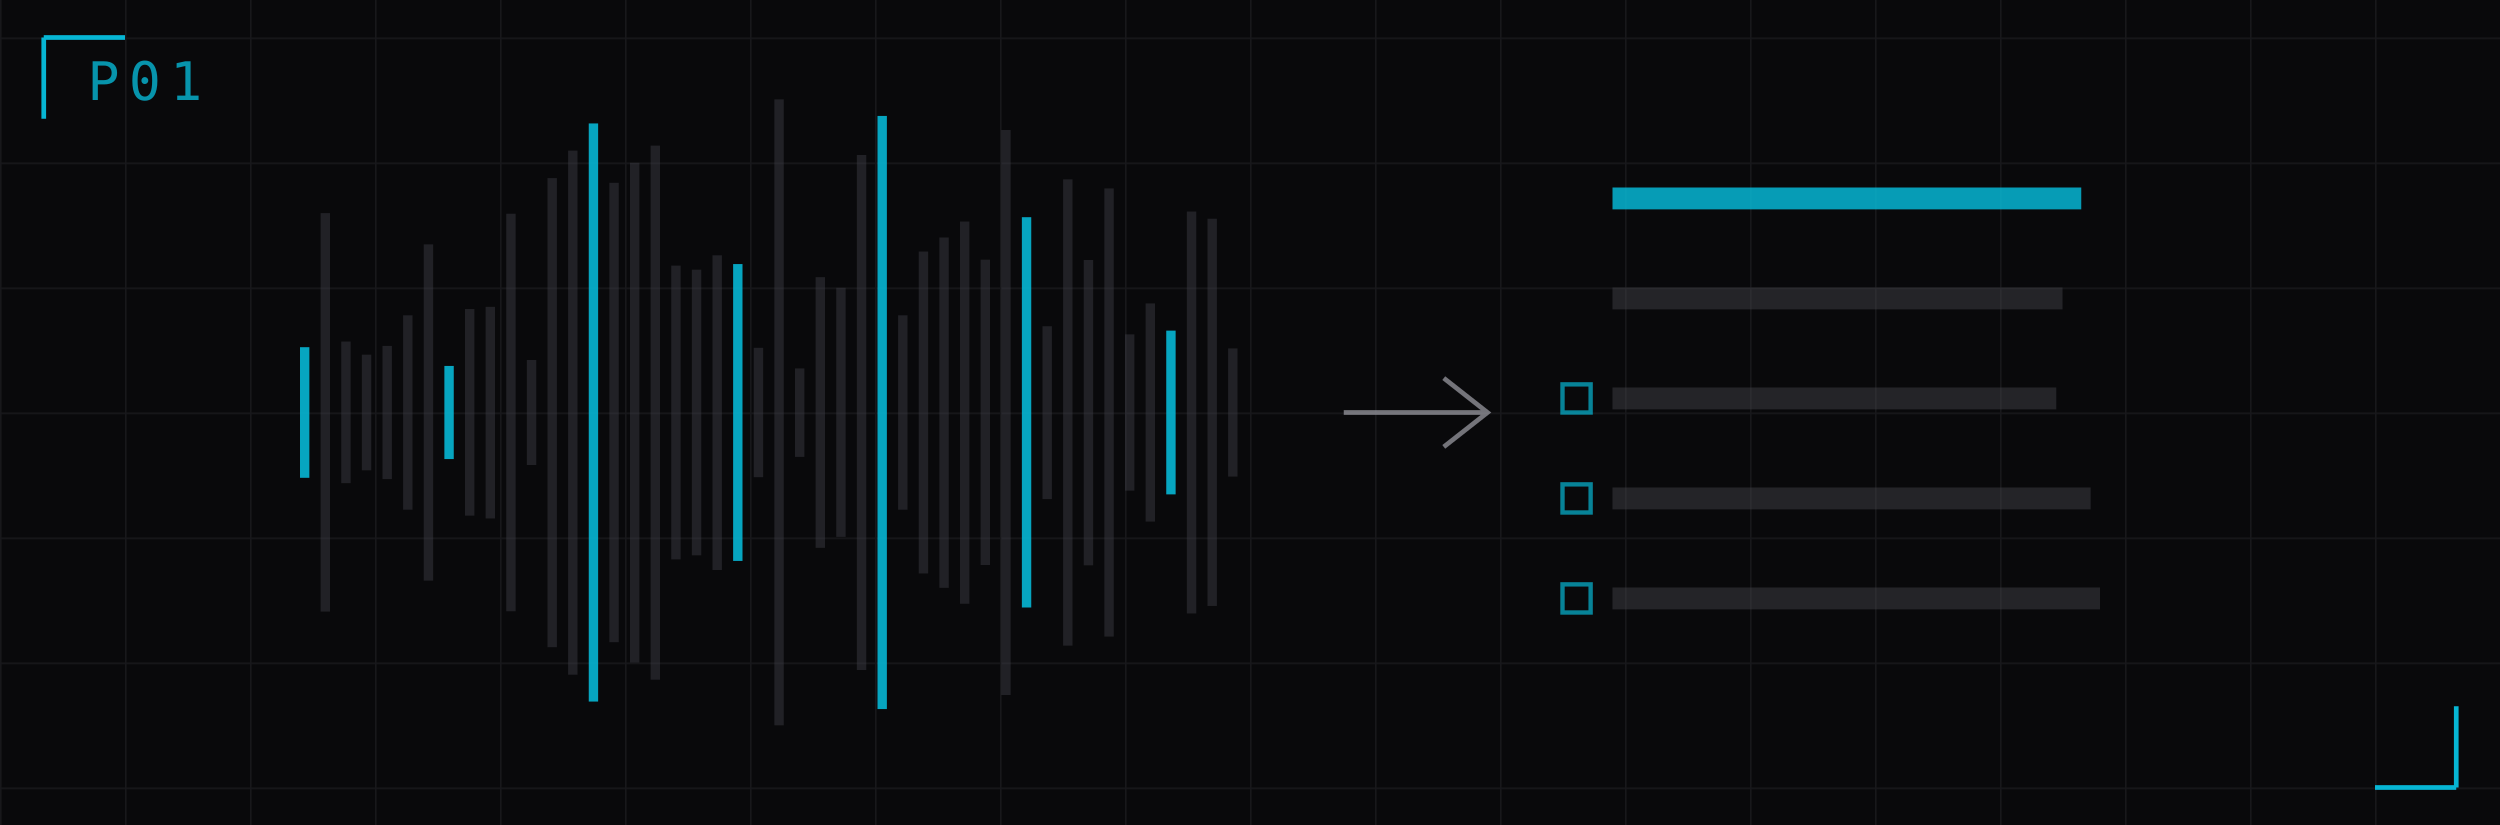
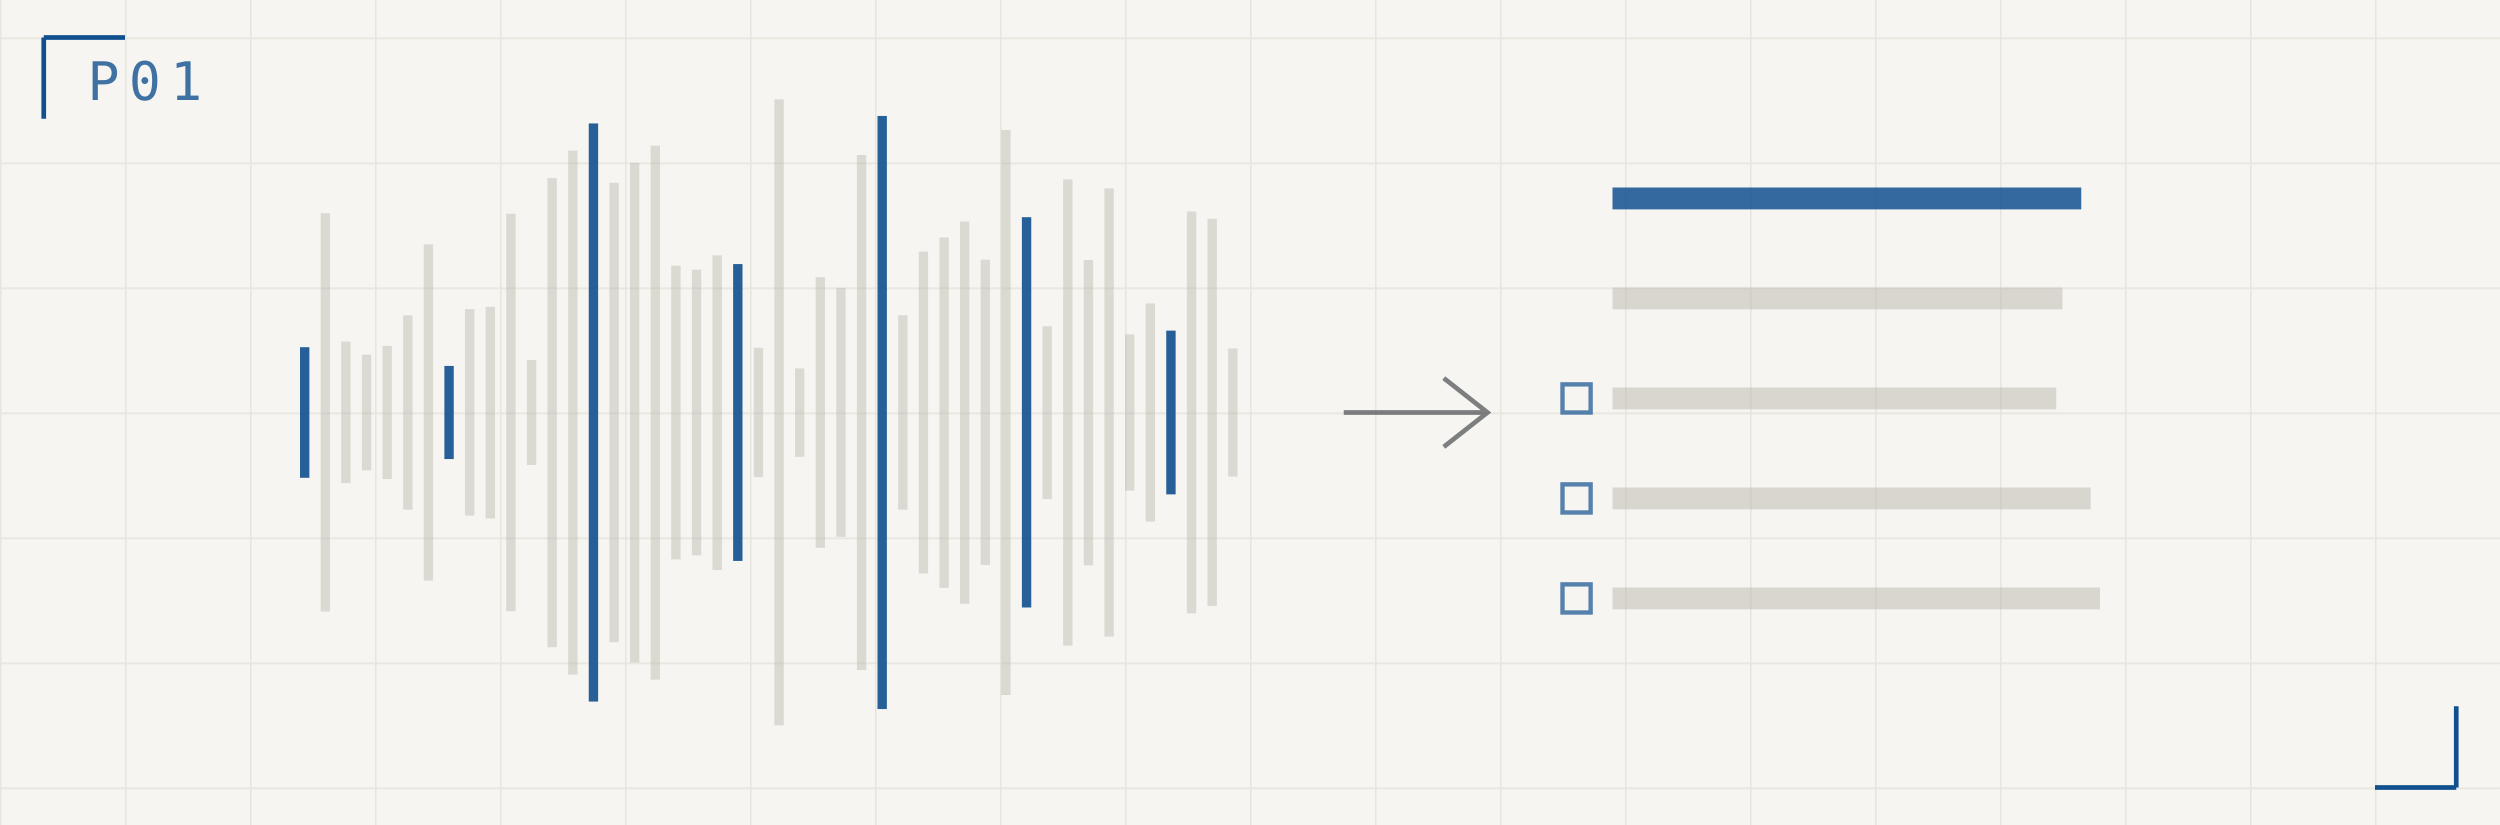
<svg xmlns="http://www.w3.org/2000/svg" viewBox="0 68 800 264" width="800" height="264" role="img" aria-label="YAP">
  <defs>
    <pattern id="g" width="40" height="40" patternUnits="userSpaceOnUse">
-       <path d="M 40 0 L 0 0 0 40" fill="none" stroke="#18181b" stroke-width="1" />
+       <path d="M 40 0 L 0 0 0 40" fill="none" stroke="#e7e5de" stroke-width="1" />
    </pattern>
  </defs>
-   <rect x="0" y="68" width="800" height="264" fill="#09090b" />
+   <rect x="0" y="68" width="800" height="264" fill="#f6f5f1" />
  <rect x="0" y="68" width="800" height="264" fill="url(#g)" />
-   <rect x="96.0" y="179.1" width="3" height="41.8" fill="#06b6d4" opacity="0.9" />
-   <rect x="102.6" y="136.2" width="3" height="127.5" fill="#3f3f46" opacity="0.45" />
-   <rect x="109.2" y="177.3" width="3" height="45.3" fill="#3f3f46" opacity="0.45" />
-   <rect x="115.8" y="181.5" width="3" height="37.0" fill="#3f3f46" opacity="0.45" />
-   <rect x="122.4" y="178.7" width="3" height="42.6" fill="#3f3f46" opacity="0.45" />
-   <rect x="129.0" y="168.9" width="3" height="62.2" fill="#3f3f46" opacity="0.45" />
-   <rect x="135.6" y="146.2" width="3" height="107.6" fill="#3f3f46" opacity="0.45" />
-   <rect x="142.2" y="185.1" width="3" height="29.8" fill="#06b6d4" opacity="0.9" />
-   <rect x="148.8" y="166.9" width="3" height="66.1" fill="#3f3f46" opacity="0.45" />
-   <rect x="155.4" y="166.2" width="3" height="67.7" fill="#3f3f46" opacity="0.45" />
-   <rect x="162.0" y="136.4" width="3" height="127.2" fill="#3f3f46" opacity="0.45" />
-   <rect x="168.6" y="183.2" width="3" height="33.6" fill="#3f3f46" opacity="0.45" />
-   <rect x="175.2" y="125.0" width="3" height="150.1" fill="#3f3f46" opacity="0.45" />
-   <rect x="181.8" y="116.2" width="3" height="167.7" fill="#3f3f46" opacity="0.45" />
-   <rect x="188.4" y="107.5" width="3" height="185.0" fill="#06b6d4" opacity="0.9" />
-   <rect x="195.0" y="126.5" width="3" height="147.0" fill="#3f3f46" opacity="0.45" />
-   <rect x="201.6" y="120.1" width="3" height="159.9" fill="#3f3f46" opacity="0.45" />
-   <rect x="208.2" y="114.6" width="3" height="170.9" fill="#3f3f46" opacity="0.45" />
-   <rect x="214.8" y="153.0" width="3" height="94.0" fill="#3f3f46" opacity="0.45" />
-   <rect x="221.4" y="154.3" width="3" height="91.4" fill="#3f3f46" opacity="0.45" />
-   <rect x="228.0" y="149.7" width="3" height="100.7" fill="#3f3f46" opacity="0.45" />
-   <rect x="234.6" y="152.5" width="3" height="95.0" fill="#06b6d4" opacity="0.9" />
-   <rect x="241.2" y="179.3" width="3" height="41.4" fill="#3f3f46" opacity="0.45" />
-   <rect x="247.8" y="99.8" width="3" height="200.3" fill="#3f3f46" opacity="0.45" />
-   <rect x="254.4" y="185.9" width="3" height="28.3" fill="#3f3f46" opacity="0.45" />
-   <rect x="261.0" y="156.7" width="3" height="86.6" fill="#3f3f46" opacity="0.45" />
-   <rect x="267.6" y="160.1" width="3" height="79.7" fill="#3f3f46" opacity="0.45" />
-   <rect x="274.2" y="117.6" width="3" height="164.8" fill="#3f3f46" opacity="0.45" />
-   <rect x="280.8" y="105.1" width="3" height="189.8" fill="#06b6d4" opacity="0.9" />
-   <rect x="287.4" y="168.9" width="3" height="62.2" fill="#3f3f46" opacity="0.45" />
-   <rect x="294.0" y="148.5" width="3" height="103.0" fill="#3f3f46" opacity="0.45" />
-   <rect x="300.6" y="144.0" width="3" height="112.1" fill="#3f3f46" opacity="0.45" />
-   <rect x="307.2" y="138.9" width="3" height="122.3" fill="#3f3f46" opacity="0.45" />
-   <rect x="313.8" y="151.1" width="3" height="97.7" fill="#3f3f46" opacity="0.45" />
-   <rect x="320.4" y="109.6" width="3" height="180.8" fill="#3f3f46" opacity="0.45" />
-   <rect x="327.0" y="137.5" width="3" height="124.9" fill="#06b6d4" opacity="0.9" />
-   <rect x="333.6" y="172.4" width="3" height="55.3" fill="#3f3f46" opacity="0.45" />
-   <rect x="340.2" y="125.4" width="3" height="149.2" fill="#3f3f46" opacity="0.45" />
-   <rect x="346.8" y="151.2" width="3" height="97.7" fill="#3f3f46" opacity="0.45" />
-   <rect x="353.4" y="128.3" width="3" height="143.4" fill="#3f3f46" opacity="0.45" />
-   <rect x="360.0" y="175.0" width="3" height="50.0" fill="#3f3f46" opacity="0.45" />
-   <rect x="366.6" y="165.1" width="3" height="69.8" fill="#3f3f46" opacity="0.45" />
-   <rect x="373.2" y="173.8" width="3" height="52.4" fill="#06b6d4" opacity="0.9" />
-   <rect x="379.8" y="135.7" width="3" height="128.6" fill="#3f3f46" opacity="0.45" />
-   <rect x="386.4" y="138.0" width="3" height="123.9" fill="#3f3f46" opacity="0.45" />
-   <rect x="393.0" y="179.5" width="3" height="41.0" fill="#3f3f46" opacity="0.45" />
-   <path d="M 430 200 L 476 200 M 462 189 L 476 200 L 462 211" fill="none" stroke="#a1a1aa" stroke-width="1.5" opacity="0.7" />
-   <rect x="516" y="128" width="150" height="7" fill="#06b6d4" opacity="0.85" />
-   <rect x="516" y="160" width="144" height="7" fill="#3f3f46" opacity="0.5" />
-   <rect x="516" y="192" width="142" height="7" fill="#3f3f46" opacity="0.5" />
-   <rect x="500" y="191" width="9" height="9" fill="none" stroke="#06b6d4" stroke-width="1.4" opacity="0.7" />
-   <rect x="516" y="224" width="153" height="7" fill="#3f3f46" opacity="0.5" />
-   <rect x="500" y="223" width="9" height="9" fill="none" stroke="#06b6d4" stroke-width="1.4" opacity="0.7" />
-   <rect x="516" y="256" width="156" height="7" fill="#3f3f46" opacity="0.5" />
-   <rect x="500" y="255" width="9" height="9" fill="none" stroke="#06b6d4" stroke-width="1.4" opacity="0.7" />
-   <text x="28" y="100" font-family="ui-monospace,SFMono-Regular,Menlo,monospace" font-size="17" fill="#06b6d4" letter-spacing="3" opacity="0.8">P01</text>
-   <path d="M 14 80 h 26 M 14 80 v 26" stroke="#06b6d4" stroke-width="1.5" fill="none" />
-   <path d="M 786 320 h -26 M 786 320 v -26" stroke="#06b6d4" stroke-width="1.5" fill="none" />
+   <rect x="96.0" y="179.1" width="3" height="41.8" fill="#11508f" opacity="0.9" />
+   <rect x="102.6" y="136.2" width="3" height="127.5" fill="#b9b7ae" opacity="0.45" />
+   <rect x="109.2" y="177.3" width="3" height="45.3" fill="#b9b7ae" opacity="0.45" />
+   <rect x="115.8" y="181.5" width="3" height="37.0" fill="#b9b7ae" opacity="0.45" />
+   <rect x="122.4" y="178.7" width="3" height="42.6" fill="#b9b7ae" opacity="0.45" />
+   <rect x="129.0" y="168.9" width="3" height="62.2" fill="#b9b7ae" opacity="0.45" />
+   <rect x="135.6" y="146.2" width="3" height="107.6" fill="#b9b7ae" opacity="0.45" />
+   <rect x="142.2" y="185.1" width="3" height="29.8" fill="#11508f" opacity="0.9" />
+   <rect x="148.8" y="166.9" width="3" height="66.1" fill="#b9b7ae" opacity="0.45" />
+   <rect x="155.4" y="166.2" width="3" height="67.7" fill="#b9b7ae" opacity="0.45" />
+   <rect x="162.0" y="136.4" width="3" height="127.2" fill="#b9b7ae" opacity="0.45" />
+   <rect x="168.6" y="183.2" width="3" height="33.6" fill="#b9b7ae" opacity="0.45" />
+   <rect x="175.2" y="125.0" width="3" height="150.1" fill="#b9b7ae" opacity="0.45" />
+   <rect x="181.8" y="116.2" width="3" height="167.7" fill="#b9b7ae" opacity="0.45" />
+   <rect x="188.4" y="107.5" width="3" height="185.0" fill="#11508f" opacity="0.9" />
+   <rect x="195.0" y="126.5" width="3" height="147.0" fill="#b9b7ae" opacity="0.45" />
+   <rect x="201.6" y="120.1" width="3" height="159.9" fill="#b9b7ae" opacity="0.45" />
+   <rect x="208.2" y="114.6" width="3" height="170.9" fill="#b9b7ae" opacity="0.45" />
+   <rect x="214.8" y="153.0" width="3" height="94.0" fill="#b9b7ae" opacity="0.45" />
+   <rect x="221.4" y="154.3" width="3" height="91.4" fill="#b9b7ae" opacity="0.45" />
+   <rect x="228.0" y="149.7" width="3" height="100.7" fill="#b9b7ae" opacity="0.45" />
+   <rect x="234.6" y="152.5" width="3" height="95.0" fill="#11508f" opacity="0.9" />
+   <rect x="241.2" y="179.3" width="3" height="41.4" fill="#b9b7ae" opacity="0.45" />
+   <rect x="247.8" y="99.8" width="3" height="200.3" fill="#b9b7ae" opacity="0.45" />
+   <rect x="254.4" y="185.9" width="3" height="28.3" fill="#b9b7ae" opacity="0.45" />
+   <rect x="261.0" y="156.7" width="3" height="86.6" fill="#b9b7ae" opacity="0.45" />
+   <rect x="267.6" y="160.1" width="3" height="79.7" fill="#b9b7ae" opacity="0.45" />
+   <rect x="274.2" y="117.6" width="3" height="164.8" fill="#b9b7ae" opacity="0.45" />
+   <rect x="280.8" y="105.1" width="3" height="189.8" fill="#11508f" opacity="0.9" />
+   <rect x="287.4" y="168.9" width="3" height="62.2" fill="#b9b7ae" opacity="0.45" />
+   <rect x="294.0" y="148.5" width="3" height="103.0" fill="#b9b7ae" opacity="0.45" />
+   <rect x="300.6" y="144.0" width="3" height="112.1" fill="#b9b7ae" opacity="0.45" />
+   <rect x="307.2" y="138.9" width="3" height="122.3" fill="#b9b7ae" opacity="0.45" />
+   <rect x="313.8" y="151.1" width="3" height="97.7" fill="#b9b7ae" opacity="0.45" />
+   <rect x="320.4" y="109.6" width="3" height="180.8" fill="#b9b7ae" opacity="0.45" />
+   <rect x="327.0" y="137.5" width="3" height="124.9" fill="#11508f" opacity="0.9" />
+   <rect x="333.6" y="172.4" width="3" height="55.3" fill="#b9b7ae" opacity="0.45" />
+   <rect x="340.2" y="125.4" width="3" height="149.2" fill="#b9b7ae" opacity="0.45" />
+   <rect x="346.8" y="151.2" width="3" height="97.7" fill="#b9b7ae" opacity="0.45" />
+   <rect x="353.4" y="128.3" width="3" height="143.4" fill="#b9b7ae" opacity="0.45" />
+   <rect x="360.0" y="175.0" width="3" height="50.0" fill="#b9b7ae" opacity="0.45" />
+   <rect x="366.6" y="165.1" width="3" height="69.8" fill="#b9b7ae" opacity="0.45" />
+   <rect x="373.2" y="173.8" width="3" height="52.4" fill="#11508f" opacity="0.9" />
+   <rect x="379.8" y="135.7" width="3" height="128.6" fill="#b9b7ae" opacity="0.45" />
+   <rect x="386.4" y="138.0" width="3" height="123.9" fill="#b9b7ae" opacity="0.45" />
+   <rect x="393.0" y="179.5" width="3" height="41.0" fill="#b9b7ae" opacity="0.45" />
+   <path d="M 430 200 L 476 200 M 462 189 L 476 200 L 462 211" fill="none" stroke="#4a4c50" stroke-width="1.5" opacity="0.7" />
+   <rect x="516" y="128" width="150" height="7" fill="#11508f" opacity="0.85" />
+   <rect x="516" y="160" width="144" height="7" fill="#b9b7ae" opacity="0.5" />
+   <rect x="516" y="192" width="142" height="7" fill="#b9b7ae" opacity="0.5" />
+   <rect x="500" y="191" width="9" height="9" fill="none" stroke="#11508f" stroke-width="1.4" opacity="0.7" />
+   <rect x="516" y="224" width="153" height="7" fill="#b9b7ae" opacity="0.5" />
+   <rect x="500" y="223" width="9" height="9" fill="none" stroke="#11508f" stroke-width="1.4" opacity="0.7" />
+   <rect x="516" y="256" width="156" height="7" fill="#b9b7ae" opacity="0.5" />
+   <rect x="500" y="255" width="9" height="9" fill="none" stroke="#11508f" stroke-width="1.4" opacity="0.7" />
+   <text x="28" y="100" font-family="ui-monospace,SFMono-Regular,Menlo,monospace" font-size="17" fill="#11508f" letter-spacing="3" opacity="0.8">P01</text>
+   <path d="M 14 80 h 26 M 14 80 v 26" stroke="#11508f" stroke-width="1.5" fill="none" />
+   <path d="M 786 320 h -26 M 786 320 v -26" stroke="#11508f" stroke-width="1.5" fill="none" />
</svg>
